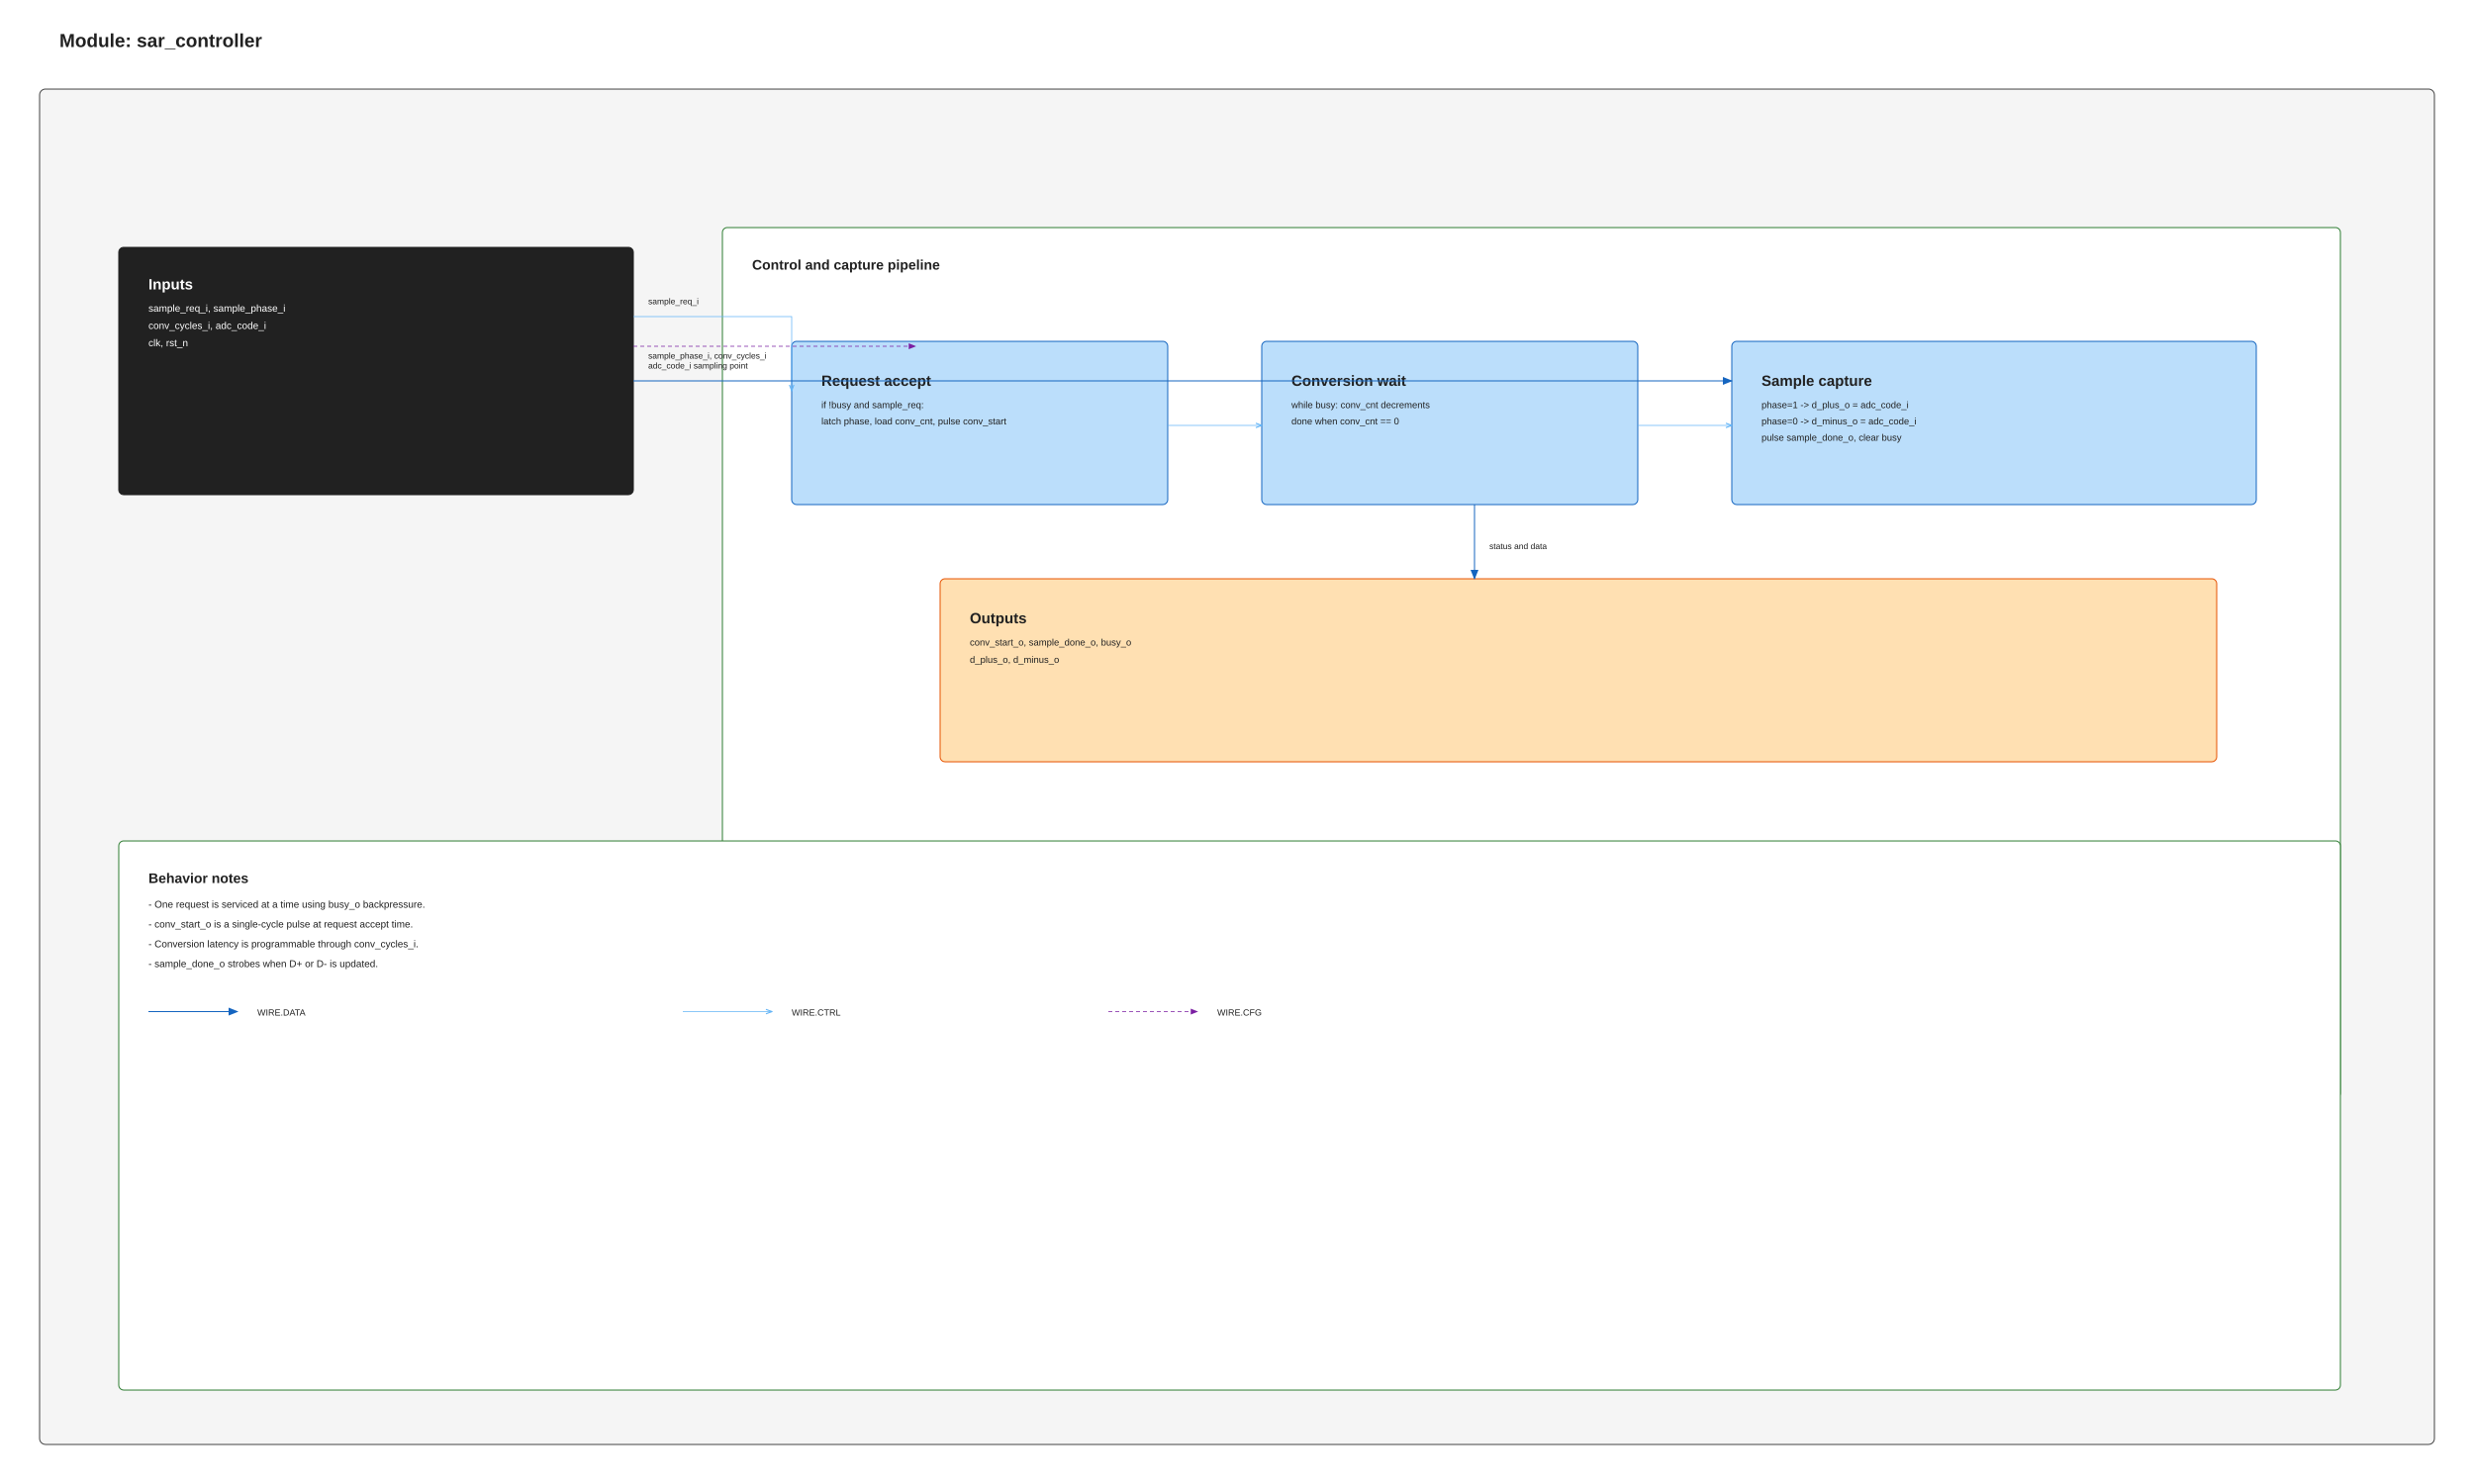
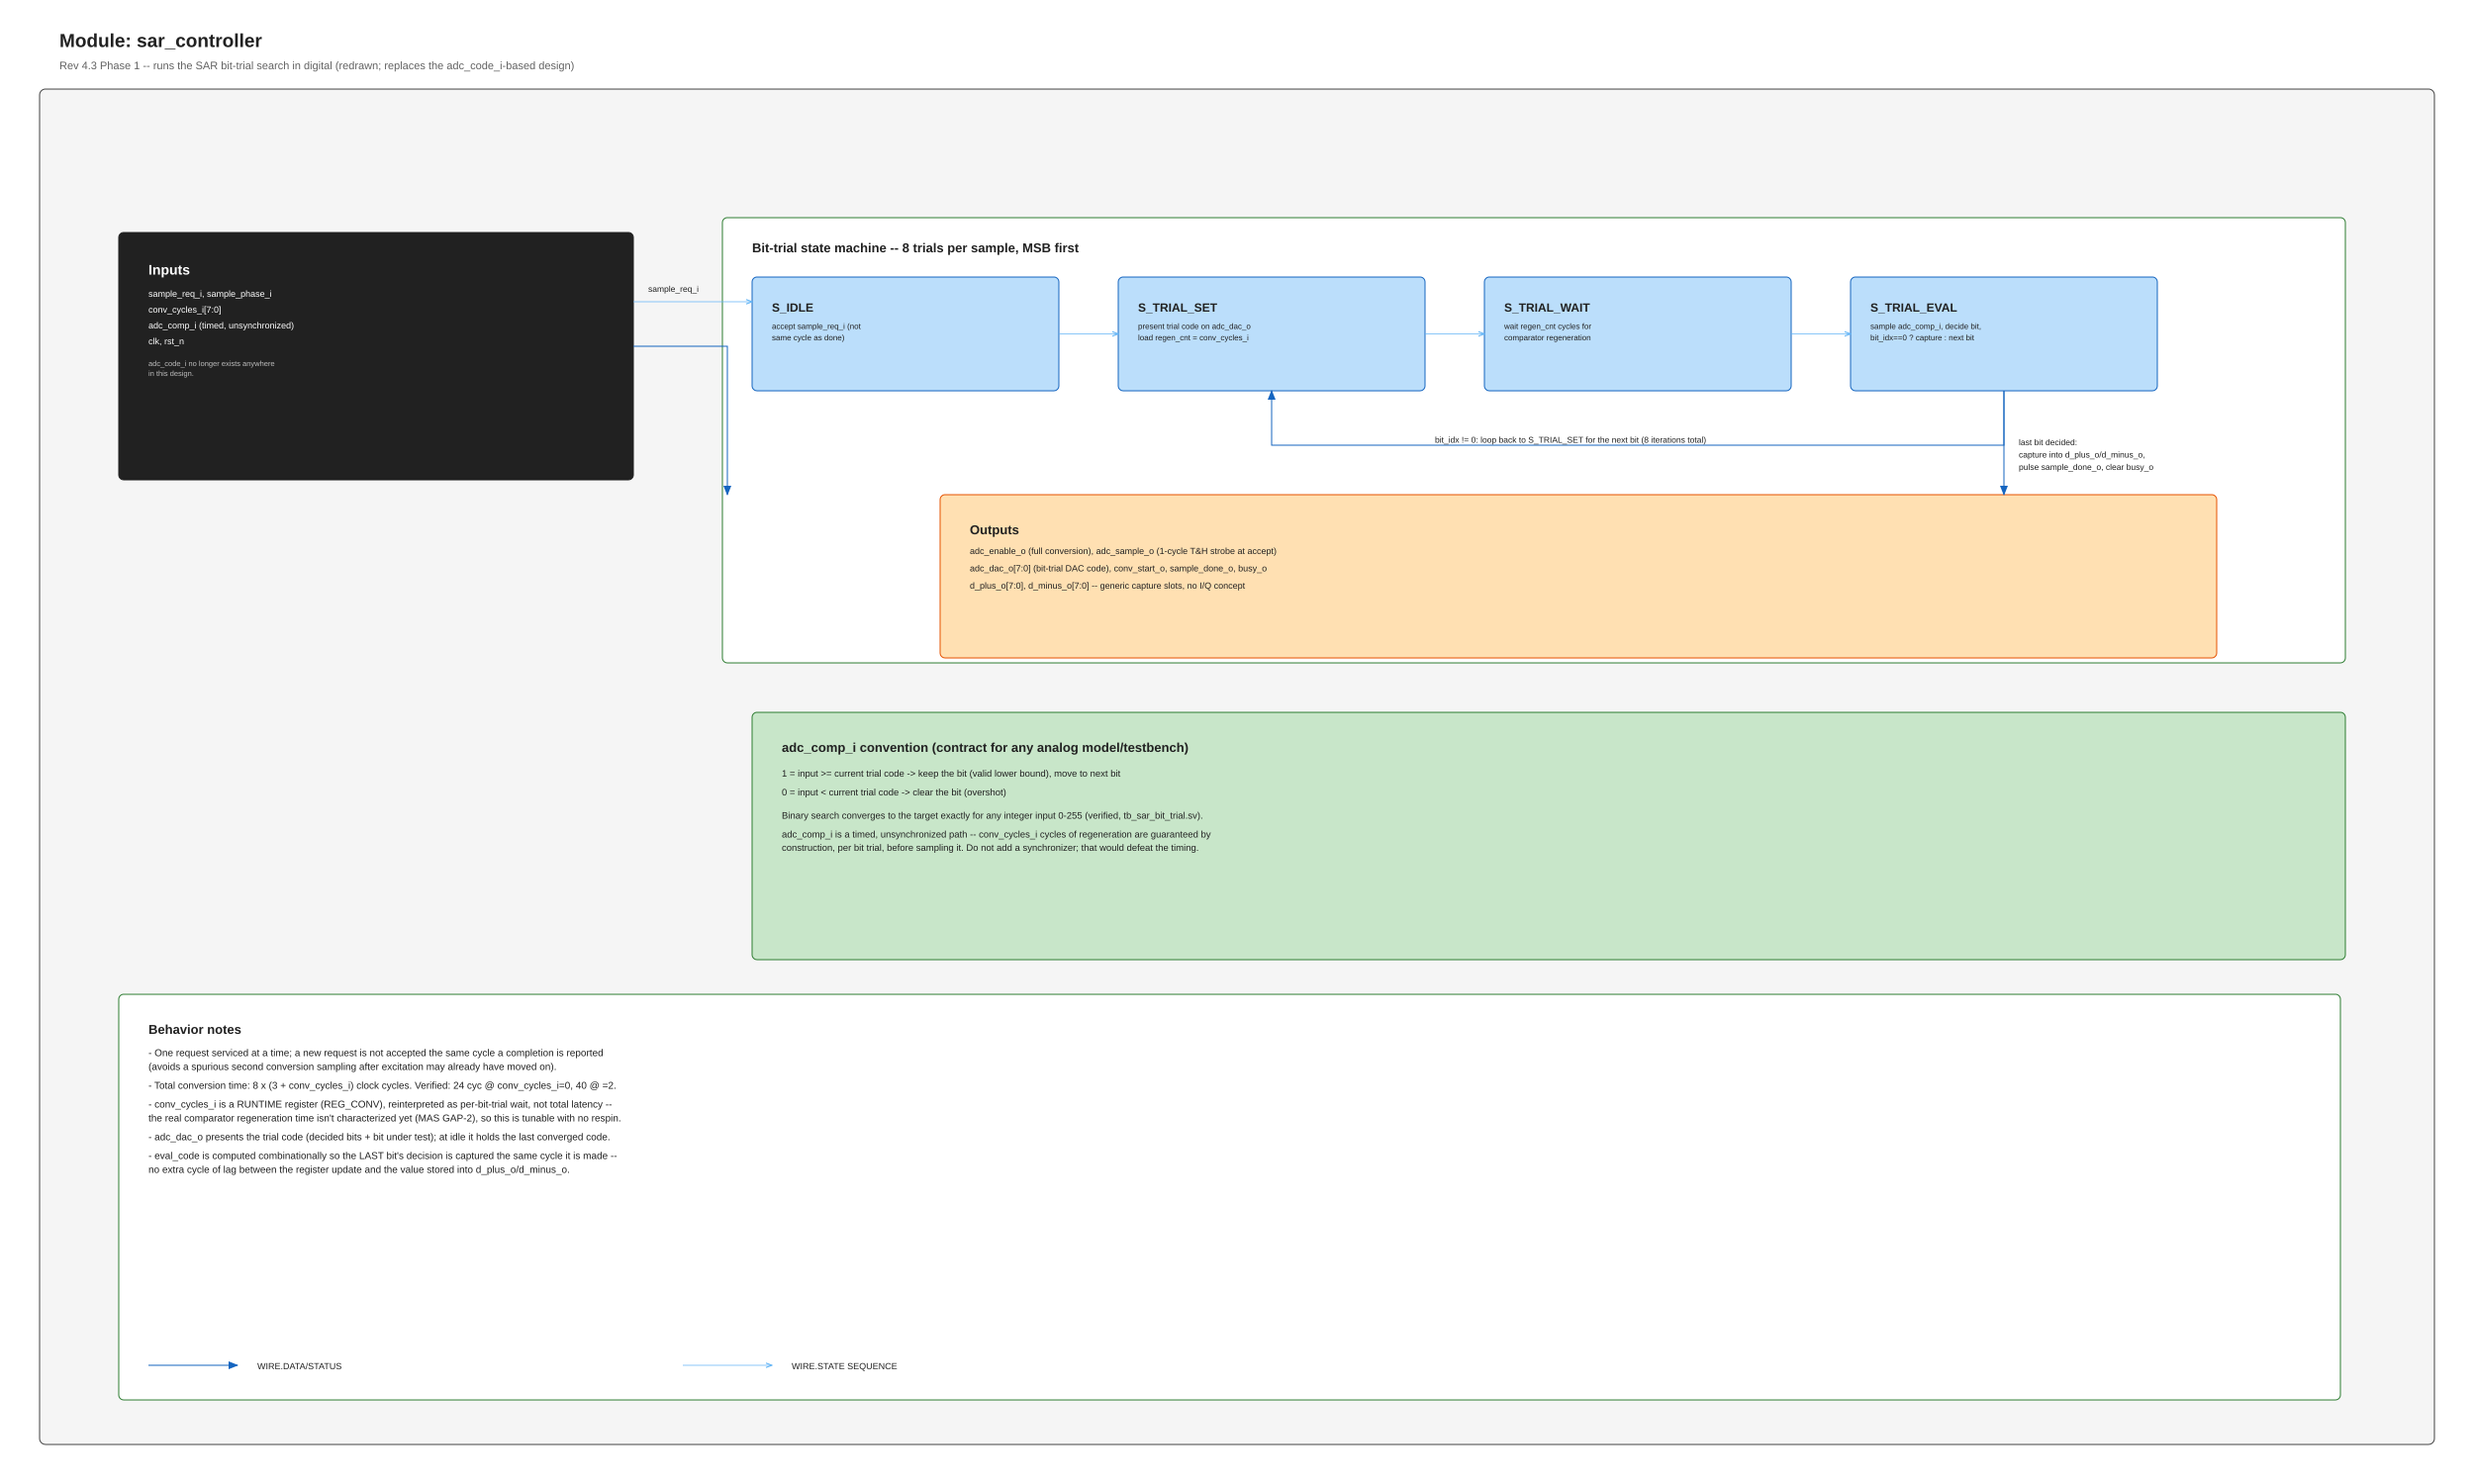
<svg xmlns="http://www.w3.org/2000/svg" width="5000" height="3000" viewBox="0 0 5000 3000" role="img" aria-labelledby="t d">
  <defs>
    <marker id="s1" markerWidth="10" markerHeight="8" refX="9" refY="4" orient="auto">
      <path d="M0,0 L10,4 L0,8 z" fill="#1565C0" />
    </marker>
    <marker id="s2" markerWidth="10" markerHeight="8" refX="9" refY="4" orient="auto">
      <path d="M1,1 L9,4 L1,7" fill="none" stroke="#64B5F6" stroke-width="1.5" />
    </marker>
    <marker id="s3" markerWidth="10" markerHeight="8" refX="9" refY="4" orient="auto">
      <path d="M0,0 L10,4 L0,8 z" fill="#7B1FA2" />
    </marker>
  </defs>
  <rect width="5000" height="3000" fill="#fff" />
  <text x="120" y="95" font-family="Arial" font-size="38" font-weight="700" fill="#212121">Module: sar_controller</text>
+   <text x="120" y="140" font-family="Arial" font-size="22" fill="#616161">Rev 4.3 Phase 1 -- runs the SAR bit-trial search in digital (redrawn; replaces the adc_code_i-based design)</text>
  <rect x="80" y="180" width="4840" height="2740" rx="12" fill="#F5F5F5" stroke="#444" stroke-width="2" />
-   <rect x="240" y="500" width="1040" height="500" rx="10" fill="#212121" stroke="#212121" stroke-width="2" />
-   <text x="300" y="585" font-family="Arial" font-size="30" font-weight="700" fill="#fff">Inputs</text>
-   <text x="300" y="630" font-family="Arial" font-size="20" fill="#fff">sample_req_i, sample_phase_i</text>
-   <text x="300" y="665" font-family="Arial" font-size="20" fill="#fff">conv_cycles_i, adc_code_i</text>
-   <text x="300" y="700" font-family="Arial" font-size="20" fill="#fff">clk, rst_n</text>
-   <rect x="1460" y="460" width="3270" height="1760" rx="10" fill="#fff" stroke="#2E7D32" stroke-width="2" />
-   <text x="1520" y="545" font-family="Arial" font-size="28" font-weight="700" fill="#212121">Control and capture pipeline</text>
-   <rect x="1600" y="690" width="760" height="330" rx="10" fill="#BBDEFB" stroke="#1565C0" stroke-width="2" />
-   <text x="1660" y="780" font-family="Arial" font-size="30" font-weight="700" fill="#212121">Request accept</text>
-   <text x="1660" y="825" font-family="Arial" font-size="19" fill="#212121">if !busy and sample_req:</text>
-   <text x="1660" y="858" font-family="Arial" font-size="19" fill="#212121">latch phase, load conv_cnt, pulse conv_start</text>
-   <rect x="2550" y="690" width="760" height="330" rx="10" fill="#BBDEFB" stroke="#1565C0" stroke-width="2" />
-   <text x="2610" y="780" font-family="Arial" font-size="30" font-weight="700" fill="#212121">Conversion wait</text>
-   <text x="2610" y="825" font-family="Arial" font-size="19" fill="#212121">while busy: conv_cnt decrements</text>
-   <text x="2610" y="858" font-family="Arial" font-size="19" fill="#212121">done when conv_cnt == 0</text>
-   <rect x="3500" y="690" width="1060" height="330" rx="10" fill="#BBDEFB" stroke="#1565C0" stroke-width="2" />
-   <text x="3560" y="780" font-family="Arial" font-size="30" font-weight="700" fill="#212121">Sample capture</text>
-   <text x="3560" y="825" font-family="Arial" font-size="19" fill="#212121">phase=1 -&gt; d_plus_o = adc_code_i</text>
-   <text x="3560" y="858" font-family="Arial" font-size="19" fill="#212121">phase=0 -&gt; d_minus_o = adc_code_i</text>
-   <text x="3560" y="891" font-family="Arial" font-size="19" fill="#212121">pulse sample_done_o, clear busy</text>
-   <rect x="1900" y="1170" width="2580" height="370" rx="10" fill="#FFE0B2" stroke="#E65100" stroke-width="2" />
-   <text x="1960" y="1260" font-family="Arial" font-size="30" font-weight="700" fill="#212121">Outputs</text>
-   <text x="1960" y="1305" font-family="Arial" font-size="19" fill="#212121">conv_start_o, sample_done_o, busy_o</text>
-   <text x="1960" y="1340" font-family="Arial" font-size="19" fill="#212121">d_plus_o, d_minus_o</text>
-   <path d="M1280,640 L1600,640 L1600,790" stroke="#64B5F6" stroke-width="1.5" fill="none" marker-end="url(#s2)" />
-   <text x="1310" y="615" font-family="Arial" font-size="17" fill="#212121">sample_req_i</text>
-   <path d="M1280,700 L1850,700" stroke="#7B1FA2" stroke-width="1.5" stroke-dasharray="8 6" fill="none" marker-end="url(#s3)" />
-   <text x="1310" y="725" font-family="Arial" font-size="17" fill="#212121">sample_phase_i, conv_cycles_i</text>
-   <path d="M2360,860 L2550,860" stroke="#64B5F6" stroke-width="1.5" fill="none" marker-end="url(#s2)" />
-   <path d="M3310,860 L3500,860" stroke="#64B5F6" stroke-width="1.5" fill="none" marker-end="url(#s2)" />
-   <path d="M2980,1020 L2980,1170" stroke="#1565C0" stroke-width="2" fill="none" marker-end="url(#s1)" />
-   <text x="3010" y="1110" font-family="Arial" font-size="17" fill="#212121">status and data</text>
-   <path d="M1280,770 L3500,770" stroke="#1565C0" stroke-width="2" fill="none" marker-end="url(#s1)" />
-   <text x="1310" y="745" font-family="Arial" font-size="17" fill="#212121">adc_code_i sampling point</text>
-   <rect x="240" y="1700" width="4490" height="1110" rx="10" fill="#fff" stroke="#2E7D32" stroke-width="2" />
-   <text x="300" y="1785" font-family="Arial" font-size="28" font-weight="700" fill="#212121">Behavior notes</text>
-   <text x="300" y="1835" font-family="Arial" font-size="20" fill="#212121">- One request is serviced at a time using busy_o backpressure.</text>
-   <text x="300" y="1875" font-family="Arial" font-size="20" fill="#212121">- conv_start_o is a single-cycle pulse at request accept time.</text>
-   <text x="300" y="1915" font-family="Arial" font-size="20" fill="#212121">- Conversion latency is programmable through conv_cycles_i.</text>
-   <text x="300" y="1955" font-family="Arial" font-size="20" fill="#212121">- sample_done_o strobes when D+ or D- is updated.</text>
-   <line x1="300" y1="2045" x2="480" y2="2045" stroke="#1565C0" stroke-width="2" marker-end="url(#s1)" />
-   <text x="520" y="2053" font-family="Arial" font-size="18" fill="#212121">WIRE.DATA</text>
-   <line x1="1380" y1="2045" x2="1560" y2="2045" stroke="#64B5F6" stroke-width="1.5" marker-end="url(#s2)" />
-   <text x="1600" y="2053" font-family="Arial" font-size="18" fill="#212121">WIRE.CTRL</text>
-   <line x1="2240" y1="2045" x2="2420" y2="2045" stroke="#7B1FA2" stroke-width="1.5" stroke-dasharray="8 6" marker-end="url(#s3)" />
-   <text x="2460" y="2053" font-family="Arial" font-size="18" fill="#212121">WIRE.CFG</text>
+   <rect x="240" y="470" width="1040" height="500" rx="10" fill="#212121" stroke="#212121" stroke-width="2" />
+   <text x="300" y="555" font-family="Arial" font-size="28" font-weight="700" fill="#fff">Inputs</text>
+   <text x="300" y="600" font-family="Arial" font-size="18" fill="#fff">sample_req_i, sample_phase_i</text>
+   <text x="300" y="632" font-family="Arial" font-size="18" fill="#fff">conv_cycles_i[7:0]</text>
+   <text x="300" y="664" font-family="Arial" font-size="18" fill="#fff">adc_comp_i (timed, unsynchronized)</text>
+   <text x="300" y="696" font-family="Arial" font-size="18" fill="#fff">clk, rst_n</text>
+   <text x="300" y="740" font-family="Arial" font-size="15" fill="#BDBDBD">adc_code_i no longer exists anywhere</text>
+   <text x="300" y="760" font-family="Arial" font-size="15" fill="#BDBDBD">in this design.</text>
+   <rect x="1460" y="440" width="3280" height="900" rx="10" fill="#fff" stroke="#2E7D32" stroke-width="2" />
+   <text x="1520" y="510" font-family="Arial" font-size="26" font-weight="700" fill="#212121">Bit-trial state machine -- 8 trials per sample, MSB first</text>
+   <rect x="1520" y="560" width="620" height="230" rx="10" fill="#BBDEFB" stroke="#1565C0" stroke-width="2" />
+   <text x="1560" y="630" font-family="Arial" font-size="24" font-weight="700" fill="#212121">S_IDLE</text>
+   <text x="1560" y="665" font-family="Arial" font-size="16" fill="#212121">accept sample_req_i (not</text>
+   <text x="1560" y="688" font-family="Arial" font-size="16" fill="#212121">same cycle as done)</text>
+   <rect x="2260" y="560" width="620" height="230" rx="10" fill="#BBDEFB" stroke="#1565C0" stroke-width="2" />
+   <text x="2300" y="630" font-family="Arial" font-size="24" font-weight="700" fill="#212121">S_TRIAL_SET</text>
+   <text x="2300" y="665" font-family="Arial" font-size="16" fill="#212121">present trial code on adc_dac_o</text>
+   <text x="2300" y="688" font-family="Arial" font-size="16" fill="#212121">load regen_cnt = conv_cycles_i</text>
+   <rect x="3000" y="560" width="620" height="230" rx="10" fill="#BBDEFB" stroke="#1565C0" stroke-width="2" />
+   <text x="3040" y="630" font-family="Arial" font-size="24" font-weight="700" fill="#212121">S_TRIAL_WAIT</text>
+   <text x="3040" y="665" font-family="Arial" font-size="16" fill="#212121">wait regen_cnt cycles for</text>
+   <text x="3040" y="688" font-family="Arial" font-size="16" fill="#212121">comparator regeneration</text>
+   <rect x="3740" y="560" width="620" height="230" rx="10" fill="#BBDEFB" stroke="#1565C0" stroke-width="2" />
+   <text x="3780" y="630" font-family="Arial" font-size="24" font-weight="700" fill="#212121">S_TRIAL_EVAL</text>
+   <text x="3780" y="665" font-family="Arial" font-size="16" fill="#212121">sample adc_comp_i, decide bit,</text>
+   <text x="3780" y="688" font-family="Arial" font-size="16" fill="#212121">bit_idx==0 ? capture : next bit</text>
+   <path d="M2140,675 L2260,675" stroke="#64B5F6" stroke-width="1.5" fill="none" marker-end="url(#s2)" />
+   <path d="M2880,675 L3000,675" stroke="#64B5F6" stroke-width="1.5" fill="none" marker-end="url(#s2)" />
+   <path d="M3620,675 L3740,675" stroke="#64B5F6" stroke-width="1.5" fill="none" marker-end="url(#s2)" />
+   <path d="M4050,790 L4050,900 L2570,900 L2570,790" stroke="#1565C0" stroke-width="2" fill="none" marker-end="url(#s1)" />
+   <text x="2900" y="895" font-family="Arial" font-size="17" fill="#212121">bit_idx != 0: loop back to S_TRIAL_SET for the next bit (8 iterations total)</text>
+   <rect x="1520" y="1440" width="3220" height="500" rx="10" fill="#C8E6C9" stroke="#2E7D32" stroke-width="2" />
+   <text x="1580" y="1520" font-family="Arial" font-size="26" font-weight="700" fill="#212121">adc_comp_i convention (contract for any analog model/testbench)</text>
+   <text x="1580" y="1570" font-family="Arial" font-size="19" fill="#212121">1 = input &gt;= current trial code  -&gt;  keep the bit (valid lower bound), move to next bit</text>
+   <text x="1580" y="1608" font-family="Arial" font-size="19" fill="#212121">0 = input &lt;  current trial code  -&gt;  clear the bit (overshot)</text>
+   <text x="1580" y="1655" font-family="Arial" font-size="19" fill="#212121">Binary search converges to the target exactly for any integer input 0-255 (verified, tb_sar_bit_trial.sv).</text>
+   <text x="1580" y="1693" font-family="Arial" font-size="19" fill="#212121">adc_comp_i is a timed, unsynchronized path -- conv_cycles_i cycles of regeneration are guaranteed by</text>
+   <text x="1580" y="1720" font-family="Arial" font-size="19" fill="#212121">construction, per bit trial, before sampling it. Do not add a synchronizer; that would defeat the timing.</text>
+   <rect x="1900" y="1000" width="2580" height="330" rx="10" fill="#FFE0B2" stroke="#E65100" stroke-width="2" />
+   <text x="1960" y="1080" font-family="Arial" font-size="26" font-weight="700" fill="#212121">Outputs</text>
+   <text x="1960" y="1120" font-family="Arial" font-size="18" fill="#212121">adc_enable_o (full conversion), adc_sample_o (1-cycle T&amp;H strobe at accept)</text>
+   <text x="1960" y="1155" font-family="Arial" font-size="18" fill="#212121">adc_dac_o[7:0] (bit-trial DAC code), conv_start_o, sample_done_o, busy_o</text>
+   <text x="1960" y="1190" font-family="Arial" font-size="18" fill="#212121">d_plus_o[7:0], d_minus_o[7:0] -- generic capture slots, no I/Q concept</text>
+   <path d="M1280,610 L1520,610" stroke="#64B5F6" stroke-width="1.5" fill="none" marker-end="url(#s2)" />
+   <text x="1310" y="590" font-family="Arial" font-size="17" fill="#212121">sample_req_i</text>
+   <path d="M1280,700 L1470,700 L1470,1000" stroke="#1565C0" stroke-width="2" fill="none" marker-end="url(#s1)" />
+   <text x="1200" y="960" font-family="Arial" font-size="17" fill="#212121" text-anchor="end">sample_phase_i selects d_plus_o vs d_minus_o at capture</text>
+   <path d="M4050,790 L4050,1000" stroke="#1565C0" stroke-width="2" fill="none" marker-end="url(#s1)" />
+   <text x="4080" y="900" font-family="Arial" font-size="17" fill="#212121">last bit decided:</text>
+   <text x="4080" y="925" font-family="Arial" font-size="17" fill="#212121">capture into d_plus_o/d_minus_o,</text>
+   <text x="4080" y="950" font-family="Arial" font-size="17" fill="#212121">pulse sample_done_o, clear busy_o</text>
+   <rect x="240" y="2010" width="4490" height="820" rx="10" fill="#fff" stroke="#2E7D32" stroke-width="2" />
+   <text x="300" y="2090" font-family="Arial" font-size="26" font-weight="700" fill="#212121">Behavior notes</text>
+   <text x="300" y="2135" font-family="Arial" font-size="20" fill="#212121">- One request serviced at a time; a new request is not accepted the same cycle a completion is reported</text>
+   <text x="300" y="2163" font-family="Arial" font-size="20" fill="#212121">  (avoids a spurious second conversion sampling after excitation may already have moved on).</text>
+   <text x="300" y="2201" font-family="Arial" font-size="20" fill="#212121">- Total conversion time: 8 x (3 + conv_cycles_i) clock cycles. Verified: 24 cyc @ conv_cycles_i=0, 40 @ =2.</text>
+   <text x="300" y="2239" font-family="Arial" font-size="20" fill="#212121">- conv_cycles_i is a RUNTIME register (REG_CONV), reinterpreted as per-bit-trial wait, not total latency --</text>
+   <text x="300" y="2267" font-family="Arial" font-size="20" fill="#212121">  the real comparator regeneration time isn't characterized yet (MAS GAP-2), so this is tunable with no respin.</text>
+   <text x="300" y="2305" font-family="Arial" font-size="20" fill="#212121">- adc_dac_o presents the trial code (decided bits + bit under test); at idle it holds the last converged code.</text>
+   <text x="300" y="2343" font-family="Arial" font-size="20" fill="#212121">- eval_code is computed combinationally so the LAST bit's decision is captured the same cycle it is made --</text>
+   <text x="300" y="2371" font-family="Arial" font-size="20" fill="#212121">  no extra cycle of lag between the register update and the value stored into d_plus_o/d_minus_o.</text>
+   <line x1="300" y1="2760" x2="480" y2="2760" stroke="#1565C0" stroke-width="2" marker-end="url(#s1)" />
+   <text x="520" y="2768" font-family="Arial" font-size="18" fill="#212121">WIRE.DATA/STATUS</text>
+   <line x1="1380" y1="2760" x2="1560" y2="2760" stroke="#64B5F6" stroke-width="1.5" marker-end="url(#s2)" />
+   <text x="1600" y="2768" font-family="Arial" font-size="18" fill="#212121">WIRE.STATE SEQUENCE</text>
</svg>
